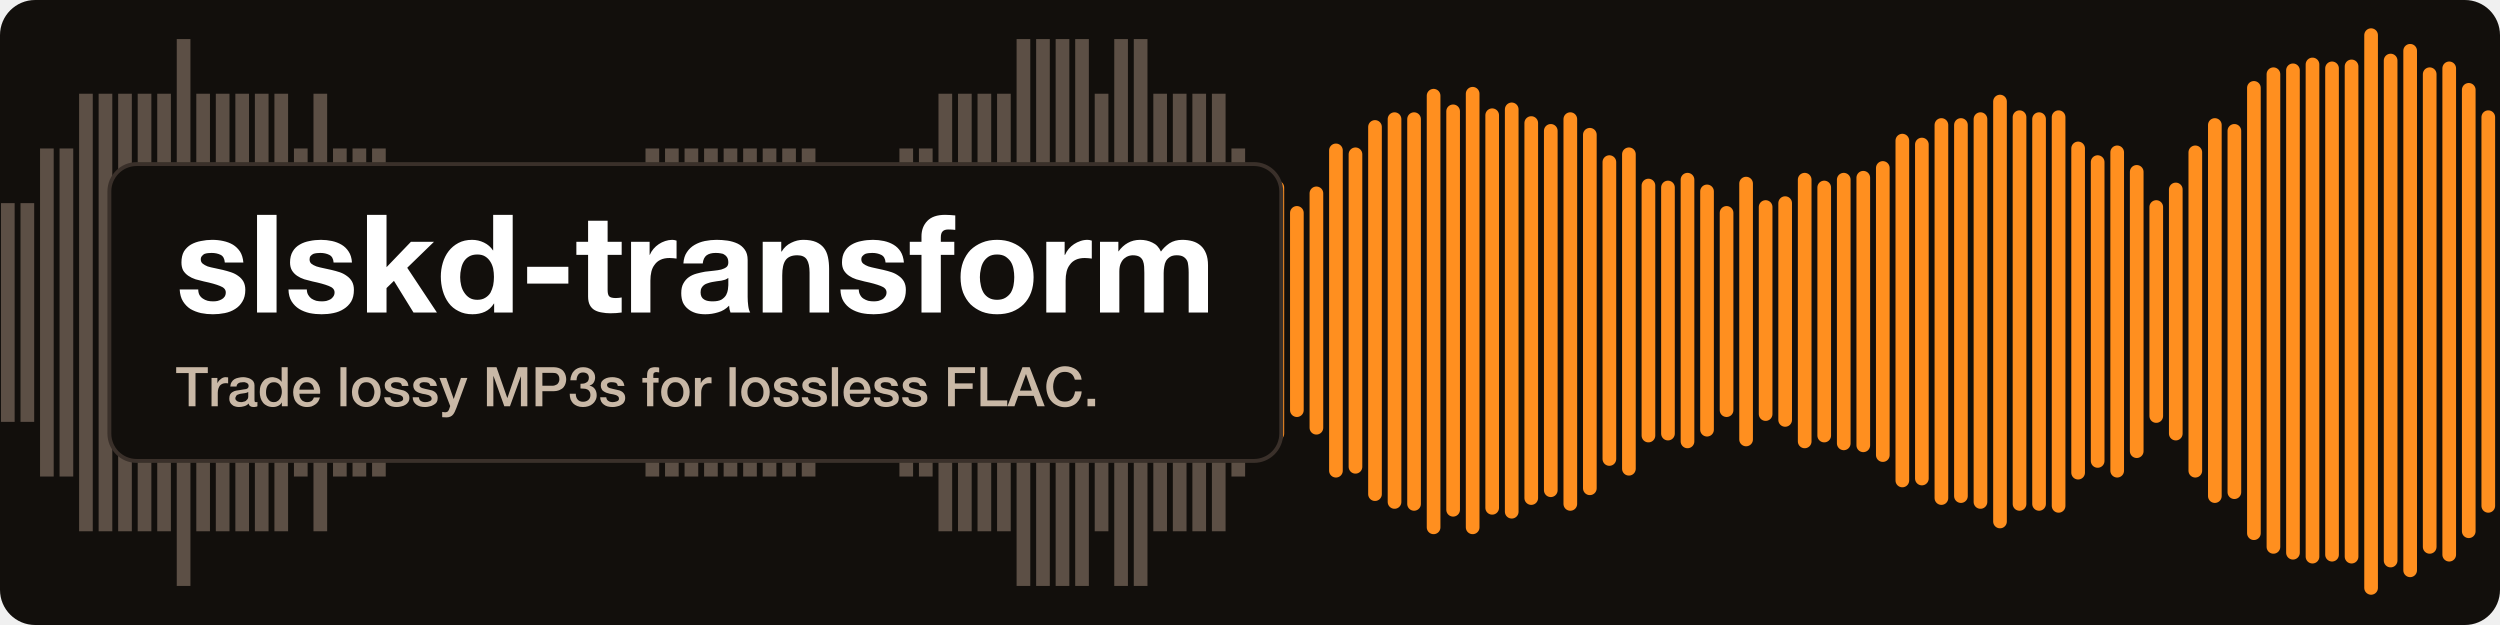
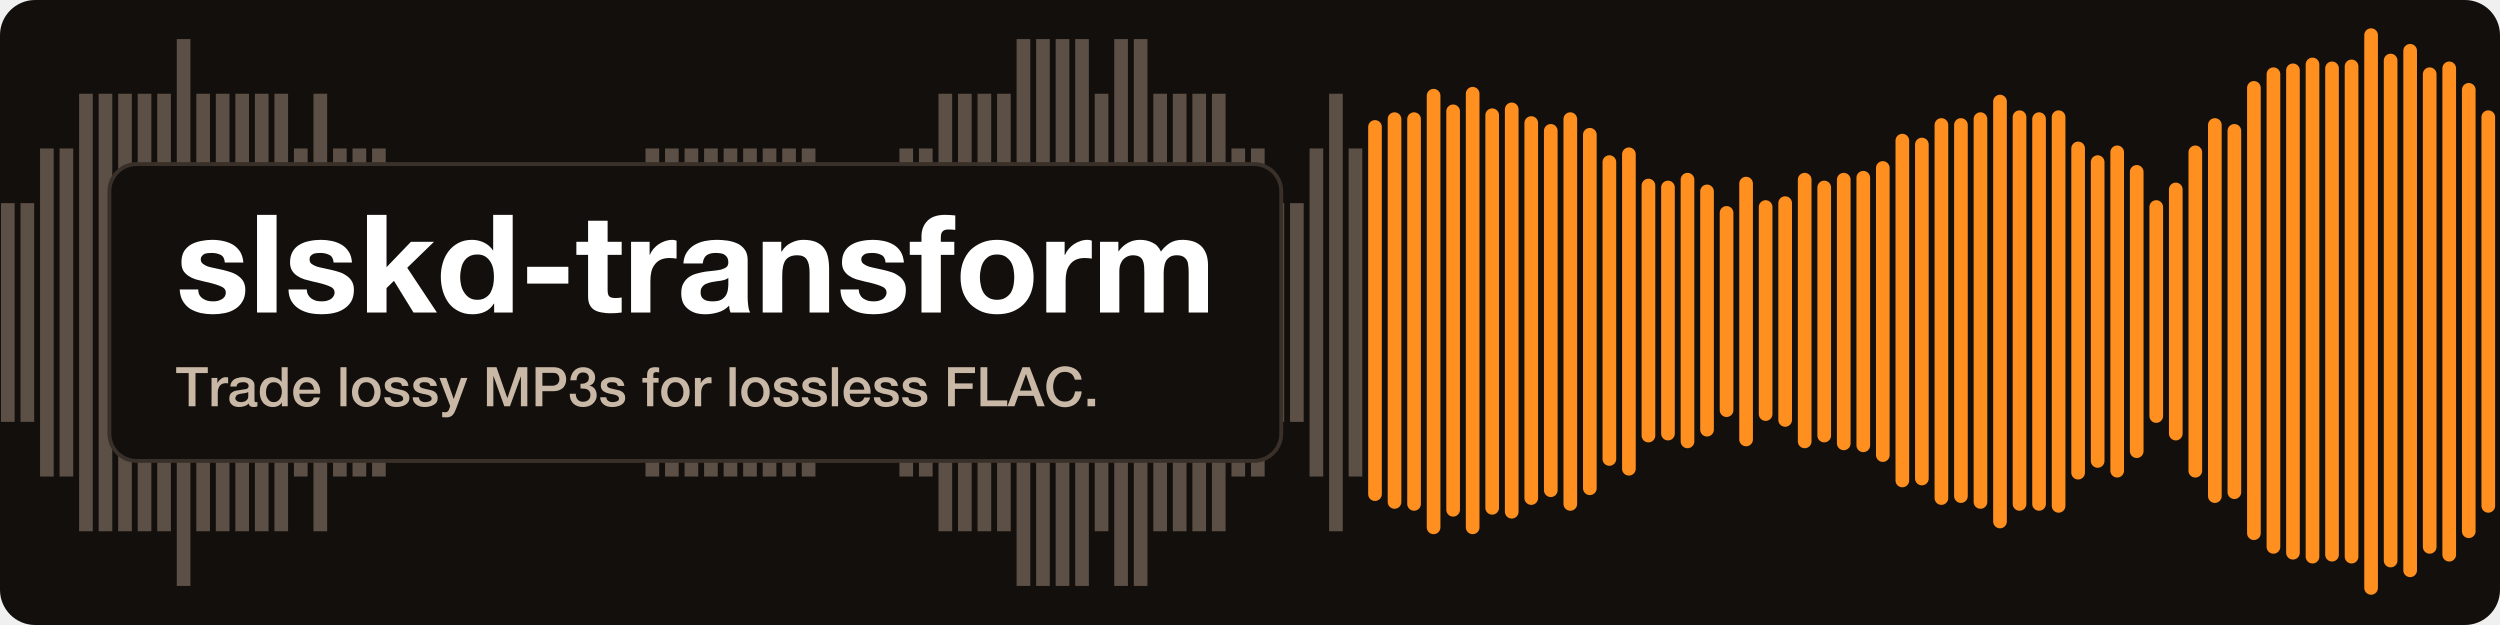
<svg xmlns="http://www.w3.org/2000/svg" viewBox="0 0 1280 320" width="1280" height="320" role="img" aria-label="slskd-transform: waveform from stepped to smooth">
  <defs>
    <clipPath id="c">
      <rect width="1280" height="320" rx="18" />
    </clipPath>
  </defs>
  <g clip-path="url(#c)">
    <rect width="1280" height="320" fill="#120f0c" />
-     <path d="M4 104v112M14 104v112M24 76v168M34 76v168M44 48v224M54 48v224M64 48v224M74 48v224M84 48v224M94 20v280M104 48v224M114 48v224M124 48v224M134 48v224M144 48v224M154 76v168M164 48v224M174 76v168M184 76v168M194 76v168M204 104v112M214 104v112M224 104v112M234 104v112M244 104v112M254 104v112M264 104v112M274 104v112M284 104v112M294 104v112M304 104v112M314 104v112M324 104v112M334 76v168M344 76v168M354 76v168M364 76v168M374 76v168M384 76v168M394 76v168M404 76v168M414 76v168M424 104v112M434 104v112M444 104v112M454 104v112M464 76v168M474 76v168M484 48v224M494 48v224M504 48v224M514 48v224M524 20v280M534 20v280M544 20v280M554 20v280M564 48v224M574 20v280M584 20v280M594 48v224M604 48v224M614 48v224M624 48v224M634 76v168" stroke="#5c4f45" stroke-width="7" />
-     <path d="M644 88v143M654 96v126M664 109v101M674 99v120M684 77v164M694 79v160M704 65v188M714 61v196M724 61v197M734 49v221M744 57v204M754 48v222M764 59v201M774 56v206M784 63v192M794 67v184M804 61v197M814 69v181M824 83v152M834 79v161M844 95v128M854 96v126M864 92v134M874 98v122M884 109v101M894 94v131M904 106v106M914 104v111M924 92v134M934 96v127M944 92v135M954 91v137M964 86v147M974 72v174M984 74v171M994 64v191M1004 64v190M1014 61v196M1024 52v215M1034 60v198M1044 61v197M1054 60v199M1064 76v166M1074 83v153M1084 78v163M1094 88v143M1104 106v107M1114 97v125M1124 78v163M1134 64v190M1144 67v185M1154 45v228M1164 38v242M1174 36v247M1184 33v252M1194 35v249M1204 34v251M1214 18v283M1224 31v256M1234 26v266M1244 38v242M1254 35v249M1264 46v226M1274 60v199" stroke="#ff8f1f" stroke-width="7" stroke-linecap="round" />
+     <path d="M4 104v112M14 104v112M24 76v168M34 76v168M44 48v224M54 48v224M64 48v224M74 48v224M84 48v224M94 20v280M104 48v224M114 48v224M124 48v224M134 48v224M144 48v224M154 76v168M164 48v224M174 76v168M184 76v168M194 76v168M204 104v112M214 104v112M224 104v112M234 104v112M244 104v112M254 104v112M264 104v112M274 104v112M284 104v112M294 104v112M304 104v112M314 104v112M324 104v112M334 76v168M344 76v168M354 76v168M364 76v168M374 76v168M384 76v168M394 76v168M404 76v168M414 76v168M424 104v112M434 104v112M444 104v112M454 104v112M464 76v168M474 76v168M484 48v224M494 48v224M504 48v224M514 48v224M524 20v280M534 20v280M544 20v280M554 20v280M564 48v224M574 20v280M584 20v280M594 48v224M604 48v224M614 48v224M624 48v224M634 76v168M644 76v168M654 104v112M664 104v112M674 76v168M684 48v224M694 76v168" stroke="#5c4f45" stroke-width="7" />
+     <path d="M704 65v188M714 61v196M724 61v197M734 49v221M744 57v204M754 48v222M764 59v201M774 56v206M784 63v192M794 67v184M804 61v197M814 69v181M824 83v152M834 79v161M844 95v128M854 96v126M864 92v134M874 98v122M884 109v101M894 94v131M904 106v106M914 104v111M924 92v134M934 96v127M944 92v135M954 91v137M964 86v147M974 72v174M984 74v171M994 64v191M1004 64v190M1014 61v196M1024 52v215M1034 60v198M1044 61v197M1054 60v199M1064 76v166M1074 83v153M1084 78v163M1094 88v143M1104 106v107M1114 97v125M1124 78v163M1134 64v190M1144 67v185M1154 45v228M1164 38v242M1174 36v247M1184 33v252M1194 35v249M1204 34v251M1214 18v283M1224 31v256M1234 26v266M1244 38v242M1254 35v249M1264 46v226M1274 60v199" stroke="#ff8f1f" stroke-width="7" stroke-linecap="round" />
  </g>
  <rect x="56" y="84" width="600" height="152" rx="14" fill="#120f0c" stroke="#3a302a" stroke-width="2" />
  <path fill="#fff" d="M101.5 148.2l-9.5 0q.2 3.7 1.7 6.1 1.5 2.4 3.8 3.9 2.4 1.4 5.4 2.1 3 .6 6.1 .6 3.1 0 6.1-.6 3-.6 5.3-2.1 2.3-1.4 3.7-3.8 1.5-2.4 1.5-6 0-2.5-1-4.3-1-1.7-2.6-2.8-1.6-1.2-3.7-1.9-2.1-.7-4.2-1.2-2.1-.5-4.1-.9-2.1-.4-3.7-.9-1.5-.6-2.5-1.4-1-.8-1-2.2 0-1.1 .6-1.7 .5-.7 1.3-1.1 .8-.3 1.8-.4 1-.1 1.8-.1 2.7 0 4.7 1 1.9 1 2.1 3.9l9.5 0q-.3-3.4-1.7-5.6-1.5-2.2-3.6-3.5-2.2-1.3-5-1.9-2.7-.6-5.7-.6-2.9 0-5.7 .6-2.8 .5-5.1 1.8-2.2 1.3-3.6 3.5-1.3 2.3-1.3 5.7 0 2.4 .9 4.1 1 1.6 2.6 2.7 1.6 1.1 3.7 1.8 2.1 .6 4.3 1.1 5.3 1.1 8.2 2.3 3 1.1 3 3.3 0 1.3-.6 2.2-.6 .9-1.6 1.4-.9 .5-2.1 .8-1.1 .2-2.2 .2-1.5 0-2.8-.3-1.4-.4-2.4-1.1-1.1-.7-1.8-1.9-.6-1.2-.6-2.8zm30.1-38.2l0 50 10 0 0-50zm25.5 38.2l-9.4 0q.1 3.7 1.6 6.1 1.5 2.4 3.9 3.9 2.3 1.4 5.3 2.1 3 .6 6.2 .6 3.1 0 6-.6 3-.6 5.3-2.1 2.3-1.4 3.8-3.8 1.4-2.4 1.4-6 0-2.5-1-4.3-1-1.7-2.6-2.8-1.6-1.2-3.6-1.9-2.1-.7-4.3-1.2-2.1-.5-4.1-.9-2-.4-3.6-.9-1.6-.6-2.6-1.4-.9-.8-.9-2.2 0-1.1 .5-1.7 .6-.7 1.4-1.1 .8-.3 1.8-.4 1-.1 1.8-.1 2.6 0 4.6 1 2 1 2.2 3.9l9.4 0q-.2-3.4-1.7-5.6-1.4-2.2-3.6-3.5-2.2-1.3-4.9-1.9-2.8-.6-5.7-.6-3 0-5.8 .6-2.8 .5-5 1.8-2.3 1.3-3.6 3.5-1.4 2.3-1.4 5.7 0 2.4 1 4.1 1 1.6 2.6 2.7 1.6 1.1 3.7 1.8 2 .6 4.2 1.1 5.3 1.1 8.3 2.3 3 1.1 3 3.3 0 1.3-.7 2.2-.6 .9-1.5 1.4-1 .5-2.1 .8-1.2 .2-2.2 .2-1.5 0-2.9-.3-1.3-.4-2.4-1.1-1-.7-1.7-1.9-.7-1.2-.7-2.8zm30.8-38.2l0 50 10 0 0-12.5 3.8-3.7 10 16.2 12 0-15.2-22.9 13.7-13.3-11.8 0-12.5 13 0-26.8zm65 31.8q0 2.2-.4 4.3-.5 2.1-1.4 3.8-1 1.6-2.7 2.6-1.6 1-4 1-2.4 0-4-1-1.6-1-2.7-2.7-1.1-1.6-1.6-3.7-.5-2.1-.5-4.2 0-2.3 .5-4.3 .4-2.1 1.4-3.7 1-1.6 2.7-2.6 1.7-1 4.2-1 2.4 0 4 1 1.6 1 2.6 2.6 1 1.5 1.5 3.6 .4 2.1 .4 4.3zm.1 13.6l0 4.6 9.5 0 0-50-10 0 0 18.2-.1 0q-1.7-2.6-4.6-4-2.9-1.4-6.1-1.4-4 0-7 1.6-3 1.6-5 4.2-2 2.6-3 6-1 3.4-1 7 0 3.8 1 7.3 1 3.5 3 6.2 2 2.7 5.1 4.2 3 1.6 7.1 1.6 3.6 0 6.4-1.3 2.8-1.3 4.6-4.2zm16.9-18.8l0 8.6 21.1 0 0-8.6zm41.2-12.8l0-10.8-10 0 0 10.8-6 0 0 6.7 6 0 0 21.3q0 2.7 .9 4.4 .9 1.7 2.5 2.6 1.6 .9 3.7 1.2 2 .4 4.3 .4 1.5 0 3-.1 1.6-.1 2.8-.3l0-7.7q-.7 .1-1.4 .2-.8 .1-1.6 .1-2.6 0-3.4-.9-.8-.8-.8-3.3l0-17.9 7.2 0 0-6.7zm12 0l0 36.2 9.9 0 0-16.3q0-2.5 .5-4.6 .5-2.1 1.7-3.6 1.1-1.6 3-2.5 1.9-.9 4.6-.9 1 0 1.9 .1 1 .1 1.7 .2l0-9.2q-1.2-.4-2.2-.4-1.8 0-3.6 .6-1.8 .6-3.3 1.6-1.5 1-2.7 2.4-1.2 1.4-1.9 3.1l-.1 0 0-6.7zm26.8 11.1q.2-3.5 1.8-5.8 1.5-2.3 3.9-3.7 2.4-1.4 5.3-2 3-.6 6-.6 2.8 0 5.6 .4 2.7 .4 5.1 1.5 2.3 1.1 3.7 3.1 1.5 2 1.5 5.3l0 18.9q0 2.4 .3 4.6 .3 2.3 1 3.4l-10.1 0q-.3-.8-.5-1.7-.1-.9-.2-1.8-2.4 2.5-5.6 3.4-3.2 1-6.6 1-2.6 0-4.8-.6-2.3-.7-3.9-2-1.7-1.3-2.7-3.3-.9-2.1-.9-4.9 0-3.1 1.1-5 1.1-2 2.8-3.2 1.7-1.2 3.9-1.8 2.2-.6 4.4-1 2.3-.3 4.5-.5 2.1-.2 3.8-.6 1.7-.5 2.7-1.3 .9-.8 .9-2.3 0-1.6-.6-2.6-.5-.9-1.4-1.4-.8-.6-2-.7-1.1-.2-2.5-.2-2.9 0-4.6 1.2-1.7 1.3-2 4.2zm23 7.4q-.7 .5-1.6 .9-.9 .3-2 .5-1.1 .2-2.3 .3-1.2 .2-2.4 .4-1.1 .2-2.2 .6-1.1 .3-1.9 .9-.8 .6-1.3 1.5-.5 .9-.5 2.3 0 1.3 .5 2.3 .5 .9 1.4 1.4 .8 .5 1.9 .7 1.1 .2 2.3 .2 3 0 4.6-.9 1.6-1 2.4-2.4 .7-1.4 .9-2.8 .2-1.4 .2-2.2zm17.6-18.5l0 36.2 10 0 0-19q0-5.5 1.8-7.9 1.8-2.4 5.9-2.4 3.5 0 4.9 2.2 1.4 2.2 1.4 6.7l0 20.4 10 0 0-22.3q0-3.3-.6-6.1-.6-2.8-2.1-4.7-1.5-1.9-4-3-2.6-1.1-6.6-1.1-3.1 0-6.1 1.5-3 1.4-4.9 4.5l-.2 0 0-5zm49.2 24.4l-9.4 0q.1 3.7 1.6 6.1 1.5 2.4 3.9 3.9 2.3 1.4 5.3 2.1 3 .6 6.2 .6 3.1 0 6-.6 3-.6 5.3-2.1 2.3-1.4 3.8-3.8 1.4-2.4 1.4-6 0-2.5-1-4.3-1-1.7-2.6-2.8-1.6-1.2-3.6-1.9-2.1-.7-4.3-1.2-2.1-.5-4.1-.9-2-.4-3.6-.9-1.6-.6-2.6-1.4-1-.8-1-2.2 0-1.1 .6-1.7 .6-.7 1.4-1.1 .8-.3 1.8-.4 .9-.1 1.8-.1 2.6 0 4.6 1 2 1 2.2 3.9l9.4 0q-.3-3.4-1.7-5.6-1.4-2.2-3.6-3.5-2.2-1.3-4.9-1.9-2.8-.6-5.7-.6-3 0-5.8 .6-2.8 .5-5 1.8-2.3 1.3-3.6 3.5-1.4 2.3-1.4 5.7 0 2.4 1 4.1 1 1.6 2.6 2.7 1.6 1.1 3.7 1.8 2 .6 4.2 1.1 5.3 1.1 8.3 2.3 3 1.1 3 3.3 0 1.3-.7 2.2-.6 .9-1.5 1.4-1 .5-2.1 .8-1.2 .2-2.2 .2-1.5 0-2.9-.3-1.3-.4-2.4-1.1-1.1-.7-1.7-1.9-.7-1.2-.7-2.8zm32.1-17.7l0 29.5 9.9 0 0-29.5 6.9 0 0-6.7-6.9 0 0-2.2q0-2.2 .9-3.1 .9-1 2.9-1 1.9 0 3.6 .2l0-7.4q-1.2-.1-2.5-.2-1.4-.1-2.7-.1-6.1 0-9.1 3.1-3 3.1-3 7.9l0 2.8-6 0 0 6.7zm29.9 11.4q0-2.1 .5-4.2 .4-2.1 1.4-3.7 1-1.6 2.7-2.7 1.7-1 4.2-1 2.5 0 4.2 1 1.7 1.1 2.8 2.7 1 1.6 1.4 3.7 .4 2.1 .4 4.2 0 2.2-.4 4.3-.4 2-1.4 3.7-1.1 1.6-2.8 2.6-1.7 1-4.2 1-2.5 0-4.2-1-1.7-1-2.7-2.6-1-1.7-1.4-3.7-.5-2.1-.5-4.3zm-9.9 0q0 4.4 1.3 7.9 1.4 3.5 3.8 6 2.5 2.4 5.9 3.8 3.4 1.3 7.7 1.3 4.3 0 7.7-1.3 3.5-1.4 5.9-3.8 2.5-2.5 3.8-6 1.3-3.5 1.3-7.9 0-4.3-1.3-7.8-1.3-3.6-3.8-6.1-2.4-2.4-5.9-3.8-3.4-1.4-7.7-1.4-4.3 0-7.7 1.4-3.4 1.4-5.9 3.8-2.4 2.5-3.8 6.1-1.3 3.5-1.3 7.8zm43.9-18.1l0 36.2 9.9 0 0-16.3q0-2.5 .5-4.6 .5-2.1 1.7-3.6 1.1-1.6 3-2.5 1.9-.9 4.6-.9 .9 0 1.9 .1 1 .1 1.7 .2l0-9.2q-1.2-.4-2.2-.4-1.9 0-3.6 .6-1.8 .6-3.3 1.6-1.5 1-2.7 2.4-1.2 1.4-1.9 3.1l-.2 0 0-6.7zm27.5 0l0 36.2 9.9 0 0-21q0-2.7 .8-4.3 .8-1.7 1.9-2.5 1.1-.9 2.2-1.2 1.2-.3 1.9-.3 2.3 0 3.6 .8 1.2 .8 1.7 2.1 .5 1.3 .6 2.9 .1 1.6 .1 3.2l0 20.3 9.9 0 0-20.2q0-1.6 .3-3.3 .2-1.6 .9-2.9 .8-1.3 2.1-2.1 1.3-.8 3.4-.8 2.1 0 3.3 .7 1.2 .7 1.9 1.9 .6 1.1 .7 2.8 .2 1.6 .2 3.4l0 20.5 9.9 0 0-24.2q0-3.5-1-6-1-2.5-2.7-4-1.8-1.6-4.2-2.3-2.5-.7-5.3-.7-3.8 0-6.6 1.8-2.7 1.9-4.3 4.2-1.5-3.3-4.4-4.6-2.8-1.4-6.2-1.4-3.6 0-6.4 1.6-2.7 1.5-4.7 4.3l-.1 0 0-4.9z" />
  <path fill="#c9b8a6" d="M90.2 188l16.2 0 0 3-6.3 0 0 17-3.5 0 0-17-6.4 0zm18.1 5.5l3 0 0 2.8 0 0q.2-.6 .6-1.1 .4-.6 1-1 .5-.5 1.2-.8 .7-.3 1.5-.3 .5 0 .7 .1 .2 0 .5 0l0 3.1q-.4-.1-.7-.1-.4 0-.7 0-.8 0-1.5 .3-.7 .3-1.3 .9-.5 .7-.8 1.6-.3 .9-.3 2.1l0 6.9-3.2 0zm22 11.3q0 .6 .1 .8 .2 .3 .6 .3 .2 0 .4 0 .2 0 .4-.1l0 2.2q-.2 .1-.4 .2-.3 0-.6 .1-.3 0-.5 .1-.3 0-.5 0-1 0-1.6-.4-.7-.4-.9-1.4-.9 1-2.3 1.4-1.4 .4-2.7 .4-1 0-1.9-.3-.9-.2-1.5-.8-.7-.5-1.1-1.3-.4-.8-.4-1.8 0-1.4 .4-2.2 .5-.9 1.3-1.3 .8-.5 1.8-.7 1-.2 2-.3 .9-.2 1.7-.3 .8-.1 1.4-.2 .6-.2 .9-.5 .4-.4 .4-1.1 0-.6-.3-1-.3-.4-.8-.6-.4-.2-.9-.3-.6 0-1 0-1.4 0-2.2 .5-.9 .6-1 1.7l-3.2 0q.1-1.4 .7-2.3 .5-.9 1.5-1.5 .9-.5 2-.7 1.2-.3 2.4-.3 1 0 2.1 .3 1 .2 1.8 .7 .9 .5 1.4 1.3 .5 .8 .5 1.9zm-3.2-4.1q-.8 .5-1.8 .6-1.1 .1-2.1 .3-.6 .1-1 .3-.5 .1-.9 .4-.3 .2-.5 .7-.3 .4-.3 1 0 .6 .4 .9 .3 .4 .7 .6 .4 .2 1 .3 .5 .1 .9 .1 .5 0 1.1-.2 .7-.1 1.2-.4 .5-.4 .9-.9 .4-.5 .4-1.3zm20.2 7.3l-3 0 0-2 0 0q-.7 1.3-1.9 1.8-1.2 .6-2.6 .6-1.7 0-3-.6-1.3-.6-2.1-1.6-.9-1.1-1.3-2.5-.4-1.4-.4-3 0-2 .5-3.4 .6-1.5 1.5-2.4 .8-.9 2-1.3 1.1-.5 2.3-.5 .7 0 1.4 .2 .7 .1 1.3 .4 .6 .2 1.2 .7 .5 .4 .9 1l.1 0 0-7.4 3.1 0zm-11.1-7.1q0 .9 .2 1.8 .3 .9 .8 1.6 .5 .7 1.2 1.2 .8 .4 1.8 .4 1.1 0 1.8-.5 .8-.4 1.3-1.2 .5-.7 .7-1.6 .3-.9 .3-1.9 0-2.4-1.1-3.7-1.1-1.3-2.9-1.3-1.2 0-1.9 .4-.8 .5-1.3 1.2-.5 .8-.7 1.7-.2 .9-.2 1.9zm24.6-1.4q-.1-.8-.4-1.5-.2-.7-.7-1.2-.5-.5-1.1-.8-.7-.3-1.5-.3-.8 0-1.5 .2-.7 .3-1.2 .9-.5 .5-.8 1.2-.3 .7-.3 1.5zm-7.5 2.1q0 .8 .2 1.6 .3 .8 .8 1.4 .4 .6 1.2 .9 .7 .4 1.7 .4 1.4 0 2.3-.6 .8-.6 1.2-1.8l3.1 0q-.3 1.1-.9 2.1-.6 .9-1.5 1.5-.9 .6-1.9 1-1.1 .3-2.3 .3-1.7 0-3-.6-1.3-.5-2.2-1.5-1-1-1.4-2.4-.5-1.4-.5-3.1 0-1.6 .5-3 .5-1.3 1.4-2.4 .9-1 2.2-1.7 1.3-.6 2.9-.6 1.7 0 3.1 .7 1.3 .8 2.2 1.9 .9 1.2 1.3 2.7 .4 1.6 .2 3.2zm21-13.6l3.1 0 0 20-3.1 0zm13.3 20.4q-1.8 0-3.1-.6-1.4-.6-2.3-1.6-1-1-1.5-2.4-.5-1.4-.5-3.1 0-1.6 .5-3 .5-1.4 1.5-2.4 .9-1 2.3-1.6 1.3-.6 3.1-.6 1.7 0 3 .6 1.4 .6 2.3 1.6 1 1 1.5 2.4 .5 1.4 .5 3 0 1.7-.5 3.1-.5 1.4-1.5 2.4-.9 1-2.3 1.6-1.3 .6-3 .6zm0-2.5q1 0 1.8-.5 .8-.4 1.3-1.2 .5-.7 .7-1.6 .3-.9 .3-1.9 0-.9-.3-1.8-.2-.9-.7-1.6-.5-.8-1.3-1.2-.8-.4-1.8-.4-1.1 0-1.9 .4-.8 .4-1.3 1.2-.5 .7-.7 1.6-.3 .9-.3 1.8 0 1 .3 1.9 .2 .9 .7 1.6 .5 .8 1.3 1.2 .8 .5 1.9 .5zm12.3-2.5q.2 1.4 1.1 1.9 .9 .6 2.2 .6 .5 0 1-.1 .6-.1 1.1-.3 .5-.2 .8-.5 .4-.4 .3-1 0-.6-.4-1-.4-.4-1.1-.7-.7-.2-1.5-.4-.8-.1-1.7-.3-.9-.2-1.7-.5-.9-.3-1.5-.8-.7-.4-1.1-1.2-.4-.7-.4-1.8 0-1.2 .6-2 .6-.8 1.5-1.3 .9-.5 1.9-.7 1.1-.2 2.1-.2 1.1 0 2.1 .3 1.1 .2 1.9 .7 .8 .6 1.4 1.4 .5 .9 .6 2.1l-3.3 0q-.2-1.2-1-1.6-.9-.3-1.9-.3-.4 0-.8 0-.5 .1-.9 .2-.4 .2-.7 .5-.3 .3-.3 .7 0 .6 .4 1 .4 .4 1.1 .6 .7 .2 1.5 .4 .8 .2 1.7 .4 .9 .2 1.7 .4 .9 .3 1.5 .8 .7 .5 1.1 1.2 .4 .7 .4 1.8 0 1.3-.6 2.2-.6 .9-1.5 1.4-.9 .6-2.1 .8-1.1 .3-2.3 .3-1.3 0-2.5-.3-1.1-.3-2-1-.9-.6-1.3-1.5-.5-1-.6-2.2zm14.6 0q.1 1.4 1 1.9 .9 .6 2.2 .6 .5 0 1.1-.1 .5-.1 1-.3 .5-.2 .9-.5 .3-.4 .3-1-.1-.6-.5-1-.4-.4-1.1-.7-.6-.2-1.5-.4-.8-.1-1.7-.3-.9-.2-1.7-.5-.8-.3-1.5-.8-.6-.4-1-1.2-.4-.7-.4-1.8 0-1.2 .6-2 .5-.8 1.4-1.3 .9-.5 2-.7 1-.2 2-.2 1.1 0 2.2 .3 1 .2 1.8 .7 .8 .6 1.4 1.4 .5 .9 .7 2.1l-3.4 0q-.2-1.2-1-1.6-.8-.3-1.9-.3-.3 0-.8 0-.5 .1-.9 .2-.4 .2-.7 .5-.2 .3-.2 .7 0 .6 .4 1 .4 .4 1 .6 .7 .2 1.5 .4 .9 .2 1.8 .4 .8 .2 1.7 .4 .8 .3 1.5 .8 .6 .5 1 1.2 .4 .7 .4 1.8 0 1.3-.5 2.2-.6 .9-1.6 1.4-.9 .6-2.1 .8-1.1 .3-2.2 .3-1.4 0-2.6-.3-1.1-.3-2-1-.8-.6-1.3-1.5-.5-1-.5-2.2zm10.5-9.9l3.5 0 3.8 10.8 0 0 3.7-10.8 3.3 0-5.6 15.3q-.4 1-.8 1.9-.4 .9-.9 1.5-.5 .7-1.4 1.1-.8 .4-2 .4-1.1 0-2.2-.1l0-2.7q.4 0 .7 .1 .4 .1 .8 .1 .5 0 .9-.2 .4-.1 .6-.4 .2-.2 .4-.6 .2-.4 .3-.8l.4-1.2zm24.3-5.5l4.9 0 5.5 15.7 .1 0 5.4-15.7 4.8 0 0 20-3.3 0 0-15.4 0 0-5.6 15.4-2.9 0-5.5-15.4-.1 0 0 15.4-3.3 0zm24.9 0l8.9 0q2.1 0 3.4 .6 1.4 .6 2.1 1.6 .7 .9 1 2 .3 1.1 .3 2 0 .9-.3 2-.3 1.1-1 2-.7 .9-2.1 1.5-1.3 .6-3.4 .6l-5.4 0 0 7.7-3.5 0zm3.5 9.5l5.2 0q.6 0 1.2-.2 .6-.2 1.1-.5 .5-.4 .8-1 .4-.7 .4-1.6 0-1-.3-1.7-.3-.6-.8-1-.4-.4-1.1-.5-.6-.1-1.3-.1l-5.2 0zm19.5-1q.8 0 1.5-.1 .8-.1 1.4-.5 .7-.3 1-.9 .4-.7 .4-1.6 0-1.2-.8-2-.9-.7-2.2-.7-.9 0-1.5 .3-.6 .3-1 .9-.4 .6-.6 1.3-.2 .7-.2 1.5l-3.2 0q.1-1.5 .6-2.7 .4-1.2 1.3-2.1 .8-.9 2-1.4 1.1-.5 2.6-.5 1.2 0 2.3 .3 1.1 .4 2 1 .8 .7 1.4 1.7 .5 1 .5 2.2 0 1.5-.7 2.6-.6 1.1-2.1 1.6l0 .1q1.7 .3 2.7 1.7 .9 1.3 .9 3.2 0 1.4-.6 2.5-.5 1.1-1.5 1.9-.9 .8-2.2 1.2-1.3 .4-2.7 .4-1.7 0-2.9-.5-1.3-.5-2.2-1.4-.8-.9-1.3-2.1-.4-1.3-.4-2.8l3.1 0q0 1.8 .9 2.9 1 1.2 2.8 1.2 1.6 0 2.7-.9 1.1-.9 1.1-2.6 0-1.1-.5-1.8-.4-.7-1.1-1-.8-.4-1.7-.4-.9-.1-1.8-.1zm13.2 6.9q.2 1.4 1.1 1.9 .9 .6 2.2 .6 .5 0 1-.1 .6-.1 1.1-.3 .5-.2 .8-.5 .4-.4 .3-1 0-.6-.4-1-.4-.4-1.1-.7-.6-.2-1.5-.4-.8-.1-1.7-.3-.9-.2-1.7-.5-.8-.3-1.5-.8-.7-.4-1-1.2-.4-.7-.4-1.8 0-1.2 .5-2 .6-.8 1.5-1.3 .9-.5 1.9-.7 1.1-.2 2.1-.2 1.1 0 2.2 .3 1 .2 1.8 .7 .8 .6 1.4 1.4 .5 .9 .7 2.1l-3.4 0q-.2-1.2-1-1.6-.9-.3-1.9-.3-.4 0-.8 0-.5 .1-.9 .2-.4 .2-.7 .5-.2 .3-.2 .7 0 .6 .4 1 .4 .4 1 .6 .7 .2 1.5 .4 .9 .2 1.8 .4 .8 .2 1.7 .4 .8 .3 1.5 .8 .6 .5 1 1.2 .4 .7 .4 1.8 0 1.3-.6 2.2-.5 .9-1.5 1.4-.9 .6-2.1 .8-1.1 .3-2.2 .3-1.4 0-2.6-.3-1.1-.3-2-1-.8-.6-1.3-1.5-.5-1-.5-2.2zm18.5-9.9l2.4 0 0-1.2q0-1.4 .3-2.2 .4-.9 .9-1.3 .6-.5 1.3-.6 .7-.2 1.5-.2 1.5 0 2.2 .2l0 2.5q-.3-.1-.6-.1-.4-.1-.8-.1-.7 0-1.1 .3-.5 .3-.5 1.2l0 1.5 2.7 0 0 2.4-2.7 0 0 12.1-3.2 0 0-12.1-2.4 0zm16.9 14.9q-1.7 0-3.1-.6-1.3-.6-2.3-1.6-.9-1-1.4-2.4-.5-1.4-.5-3.1 0-1.6 .5-3 .5-1.4 1.4-2.4 1-1 2.3-1.6 1.4-.6 3.1-.6 1.7 0 3.1 .6 1.4 .6 2.3 1.6 .9 1 1.4 2.4 .5 1.4 .5 3 0 1.7-.5 3.1-.5 1.4-1.4 2.4-.9 1-2.3 1.6-1.4 .6-3.1 .6zm0-2.5q1.1 0 1.9-.5 .7-.4 1.2-1.2 .5-.7 .8-1.6 .2-.9 .2-1.9 0-.9-.2-1.8-.3-.9-.8-1.6-.5-.8-1.2-1.2-.8-.4-1.9-.4-1.1 0-1.8 .4-.8 .4-1.3 1.2-.5 .7-.8 1.6-.2 .9-.2 1.8 0 1 .2 1.9 .3 .9 .8 1.6 .5 .8 1.3 1.2 .7 .5 1.8 .5zm10-12.4l3 0 0 2.8 0 0q.2-.6 .6-1.1 .4-.6 1-1 .5-.5 1.2-.8 .7-.3 1.5-.3 .5 0 .7 .1 .2 0 .5 0l0 3.1q-.4-.1-.7-.1-.4 0-.7 0-.8 0-1.5 .3-.8 .3-1.3 .9-.5 .7-.8 1.6-.3 .9-.3 2.1l0 6.9-3.2 0zm17.7-5.5l3.2 0 0 20-3.2 0zm13.3 20.4q-1.7 0-3.1-.6-1.4-.6-2.3-1.6-.9-1-1.4-2.4-.5-1.4-.5-3.1 0-1.6 .5-3 .5-1.4 1.4-2.4 .9-1 2.3-1.6 1.4-.6 3.1-.6 1.7 0 3.1 .6 1.4 .6 2.3 1.6 .9 1 1.4 2.4 .5 1.4 .5 3 0 1.7-.5 3.1-.5 1.4-1.4 2.4-.9 1-2.3 1.6-1.4 .6-3.1 .6zm0-2.5q1.1 0 1.8-.5 .8-.4 1.3-1.2 .5-.7 .8-1.6 .2-.9 .2-1.9 0-.9-.2-1.8-.3-.9-.8-1.6-.5-.8-1.3-1.2-.7-.4-1.8-.4-1.1 0-1.8 .4-.8 .4-1.3 1.2-.5 .7-.8 1.6-.2 .9-.2 1.8 0 1 .2 1.9 .3 .9 .8 1.6 .5 .8 1.3 1.2 .7 .5 1.8 .5zm12.4-2.5q.1 1.4 1 1.9 1 .6 2.3 .6 .4 0 1-.1 .5-.1 1.1-.3 .5-.2 .8-.5 .3-.4 .3-1-.1-.6-.5-1-.4-.4-1.1-.7-.6-.2-1.5-.4-.8-.1-1.7-.3-.9-.2-1.7-.5-.8-.3-1.5-.8-.6-.4-1-1.2-.4-.7-.4-1.8 0-1.2 .6-2 .5-.8 1.4-1.3 .9-.5 2-.7 1.1-.2 2-.2 1.2 0 2.2 .3 1 .2 1.8 .7 .9 .6 1.4 1.4 .5 .9 .7 2.1l-3.3 0q-.3-1.2-1.1-1.6-.8-.3-1.9-.3-.3 0-.8 0-.4 .1-.9 .2-.4 .2-.6 .5-.3 .3-.3 .7 0 .6 .4 1 .4 .4 1.1 .6 .6 .2 1.5 .4 .8 .2 1.7 .4 .9 .2 1.7 .4 .8 .3 1.5 .8 .7 .5 1.1 1.2 .4 .7 .4 1.8 0 1.3-.6 2.2-.6 .9-1.6 1.4-.9 .6-2 .8-1.2 .3-2.3 .3-1.4 0-2.5-.3-1.2-.3-2.1-1-.8-.6-1.3-1.5-.5-1-.5-2.2zm14.5 0q.1 1.4 1.1 1.9 .9 .6 2.2 .6 .4 0 1-.1 .6-.1 1.1-.3 .5-.2 .8-.5 .3-.4 .3-1 0-.6-.4-1-.5-.4-1.1-.7-.7-.2-1.5-.4-.9-.1-1.7-.3-.9-.2-1.8-.5-.8-.3-1.4-.8-.7-.4-1.1-1.2-.4-.7-.4-1.8 0-1.2 .6-2 .6-.8 1.5-1.3 .8-.5 1.9-.7 1.1-.2 2.1-.2 1.1 0 2.1 .3 1 .2 1.9 .7 .8 .6 1.3 1.4 .6 .9 .7 2.1l-3.3 0q-.2-1.2-1.1-1.6-.8-.3-1.9-.3-.3 0-.8 0-.4 .1-.8 .2-.4 .2-.7 .5-.3 .3-.3 .7 0 .6 .4 1 .4 .4 1.1 .6 .6 .2 1.5 .4 .8 .2 1.7 .4 .9 .2 1.7 .4 .9 .3 1.5 .8 .7 .5 1.1 1.2 .4 .7 .4 1.8 0 1.3-.6 2.2-.6 .9-1.5 1.4-1 .6-2.1 .8-1.2 .3-2.3 .3-1.3 0-2.5-.3-1.2-.3-2-1-.9-.6-1.4-1.5-.5-1-.5-2.2zm12.2-15.4l3.2 0 0 20-3.2 0zm16.6 11.5q0-.8-.3-1.5-.3-.7-.7-1.2-.5-.5-1.2-.8-.6-.3-1.4-.3-.9 0-1.5 .2-.7 .3-1.2 .9-.5 .5-.8 1.2-.3 .7-.3 1.5zm-7.4 2.1q0 .8 .2 1.6 .2 .8 .7 1.4 .5 .6 1.2 .9 .8 .4 1.8 .4 1.4 0 2.2-.6 .9-.6 1.3-1.8l3 0q-.2 1.1-.9 2.1-.6 .9-1.4 1.5-.9 .6-2 1-1.1 .3-2.2 .3-1.7 0-3.1-.6-1.3-.5-2.2-1.5-.9-1-1.4-2.4-.4-1.4-.4-3.1 0-1.6 .5-3 .5-1.3 1.4-2.4 .9-1 2.2-1.7 1.3-.6 2.9-.6 1.7 0 3 .7 1.4 .8 2.3 1.9 .9 1.2 1.3 2.7 .4 1.6 .2 3.2zm15.5 1.8q.1 1.4 1 1.9 .9 .6 2.2 .6 .5 0 1.1-.1 .5-.1 1-.3 .5-.2 .9-.5 .3-.4 .3-1-.1-.6-.5-1-.4-.4-1.1-.7-.6-.2-1.5-.4-.8-.1-1.7-.3-.9-.2-1.7-.5-.8-.3-1.5-.8-.6-.4-1-1.2-.4-.7-.4-1.8 0-1.2 .5-2 .6-.8 1.5-1.3 .9-.5 2-.7 1-.2 2-.2 1.1 0 2.2 .3 1 .2 1.8 .7 .8 .6 1.4 1.4 .5 .9 .7 2.1l-3.4 0q-.2-1.2-1-1.6-.8-.3-1.9-.3-.3 0-.8 0-.5 .1-.9 .2-.4 .2-.7 .5-.2 .3-.2 .7 0 .6 .4 1 .4 .4 1 .6 .7 .2 1.5 .4 .9 .2 1.8 .4 .8 .2 1.7 .4 .8 .3 1.5 .8 .6 .5 1 1.2 .4 .7 .4 1.8 0 1.3-.5 2.2-.6 .9-1.6 1.4-.9 .6-2.1 .8-1.1 .3-2.2 .3-1.4 0-2.6-.3-1.1-.3-2-1-.8-.6-1.3-1.5-.5-1-.5-2.2zm14.5 0q.1 1.4 1.1 1.9 .9 .6 2.2 .6 .4 0 1-.1 .6-.1 1.1-.3 .5-.2 .8-.5 .3-.4 .3-1 0-.6-.5-1-.4-.4-1-.7-.7-.2-1.5-.4-.9-.1-1.7-.3-.9-.2-1.8-.5-.8-.3-1.5-.8-.6-.4-1-1.2-.4-.7-.4-1.8 0-1.2 .6-2 .6-.8 1.4-1.3 .9-.5 2-.7 1.1-.2 2.1-.2 1.1 0 2.1 .3 1 .2 1.8 .7 .9 .6 1.4 1.4 .6 .9 .7 2.1l-3.3 0q-.3-1.2-1.1-1.6-.8-.3-1.9-.3-.3 0-.8 0-.4 .1-.8 .2-.4 .2-.7 .5-.3 .3-.3 .7 0 .6 .4 1 .4 .4 1.1 .6 .6 .2 1.5 .4 .8 .2 1.7 .4 .9 .2 1.7 .4 .8 .3 1.5 .8 .7 .5 1.1 1.2 .4 .7 .4 1.8 0 1.3-.6 2.2-.6 .9-1.5 1.4-1 .6-2.1 .8-1.2 .3-2.3 .3-1.4 0-2.5-.3-1.2-.3-2-1-.9-.6-1.4-1.5-.5-1-.5-2.2zm20.3-15.4l13.8 0 0 3-10.3 0 0 5.3 9.1 0 0 2.8-9.1 0 0 8.9-3.5 0zm16.6 0l3.5 0 0 17 10.2 0 0 3-13.7 0zm21.5 0l3.7 0 7.7 20-3.8 0-1.8-5.3-8 0-1.9 5.3-3.6 0zm-1.3 12l6.1 0-3-8.5 0 0zm28.1-5.6q-.2-.9-.6-1.6-.4-.8-1-1.3-.6-.5-1.5-.8-.8-.3-1.9-.3-1.6 0-2.8 .6-1.1 .7-1.8 1.8-.8 1-1.1 2.4-.4 1.4-.4 2.8 0 1.4 .4 2.8 .3 1.4 1.1 2.5 .7 1 1.8 1.7 1.2 .6 2.8 .6 1.2 0 2.1-.4 .9-.4 1.5-1.1 .7-.7 1-1.7 .4-.9 .5-2l3.4 0q-.1 1.8-.8 3.3-.6 1.4-1.7 2.5-1.1 1.1-2.7 1.7-1.5 .6-3.3 .6-2.2 0-4-.9-1.8-.8-3-2.2-1.3-1.4-1.9-3.3-.7-1.9-.7-4.1 0-2.1 .7-4 .6-1.9 1.9-3.4 1.2-1.4 3-2.2 1.8-.9 4-.9 1.7 0 3.2 .5 1.5 .5 2.6 1.3 1.1 .9 1.8 2.2 .7 1.2 .9 2.9zm6.5 9.8l3.9 0 0 3.8-3.9 0z" />
</svg>
